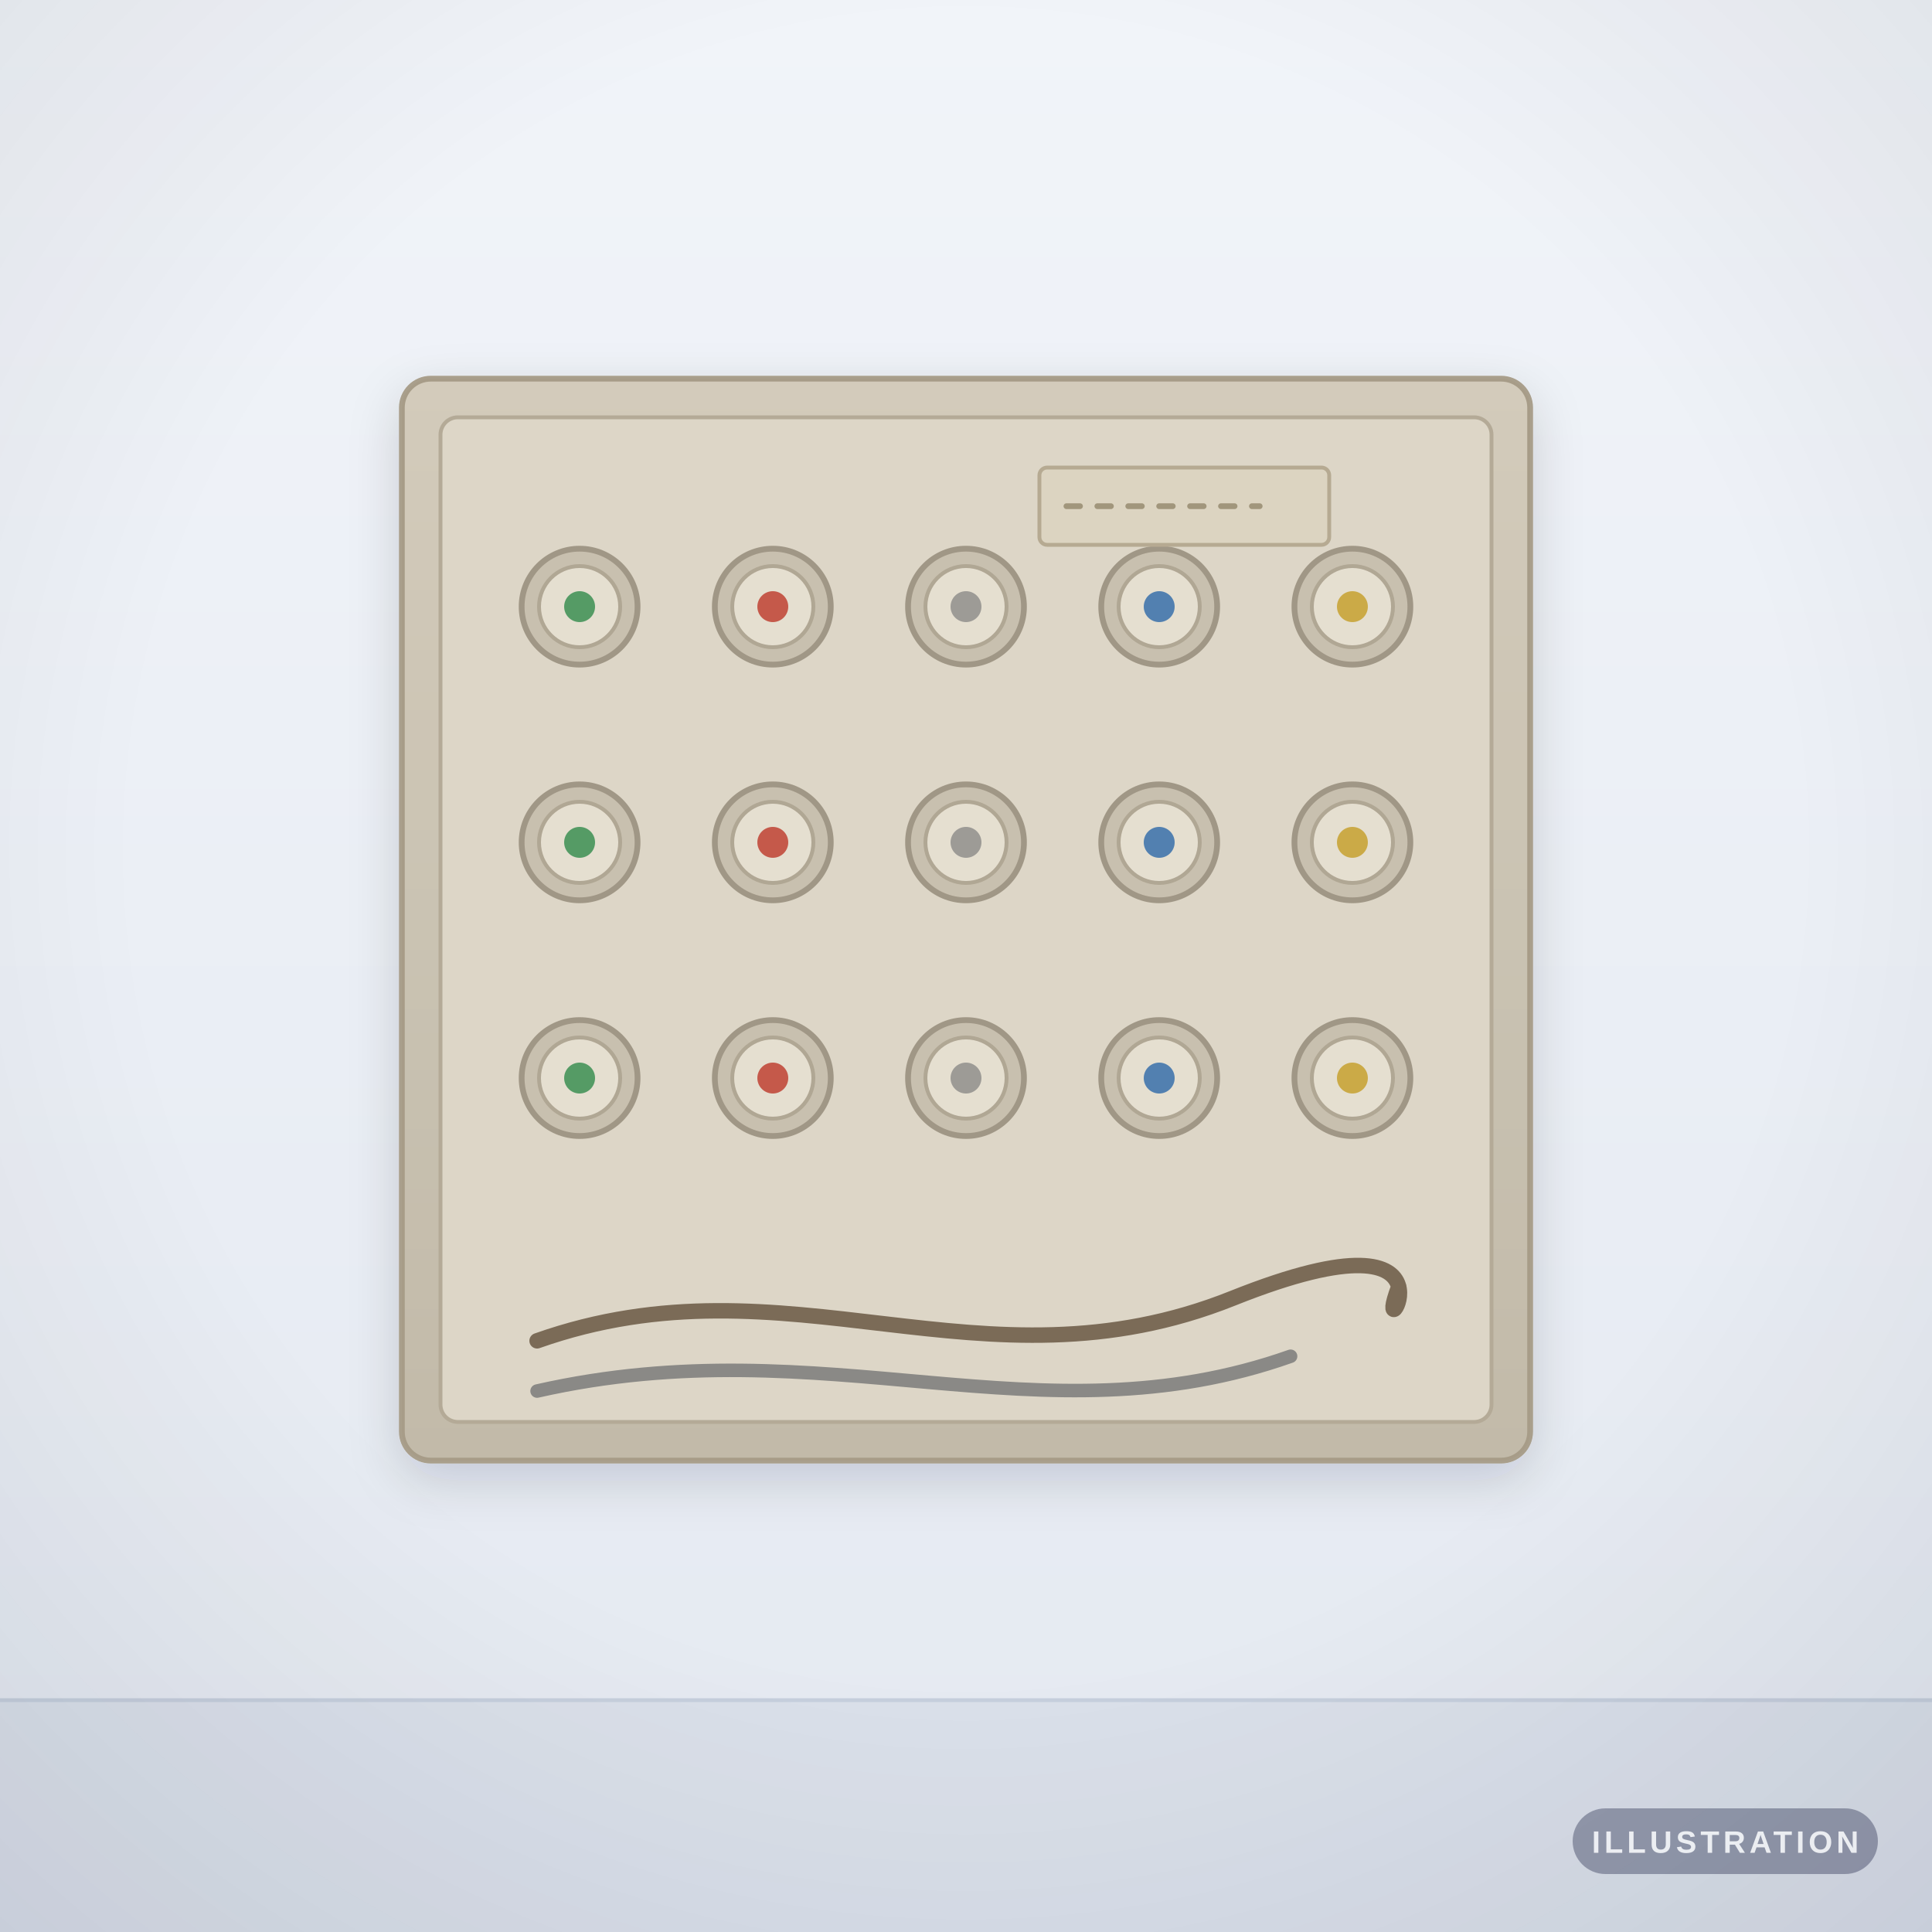
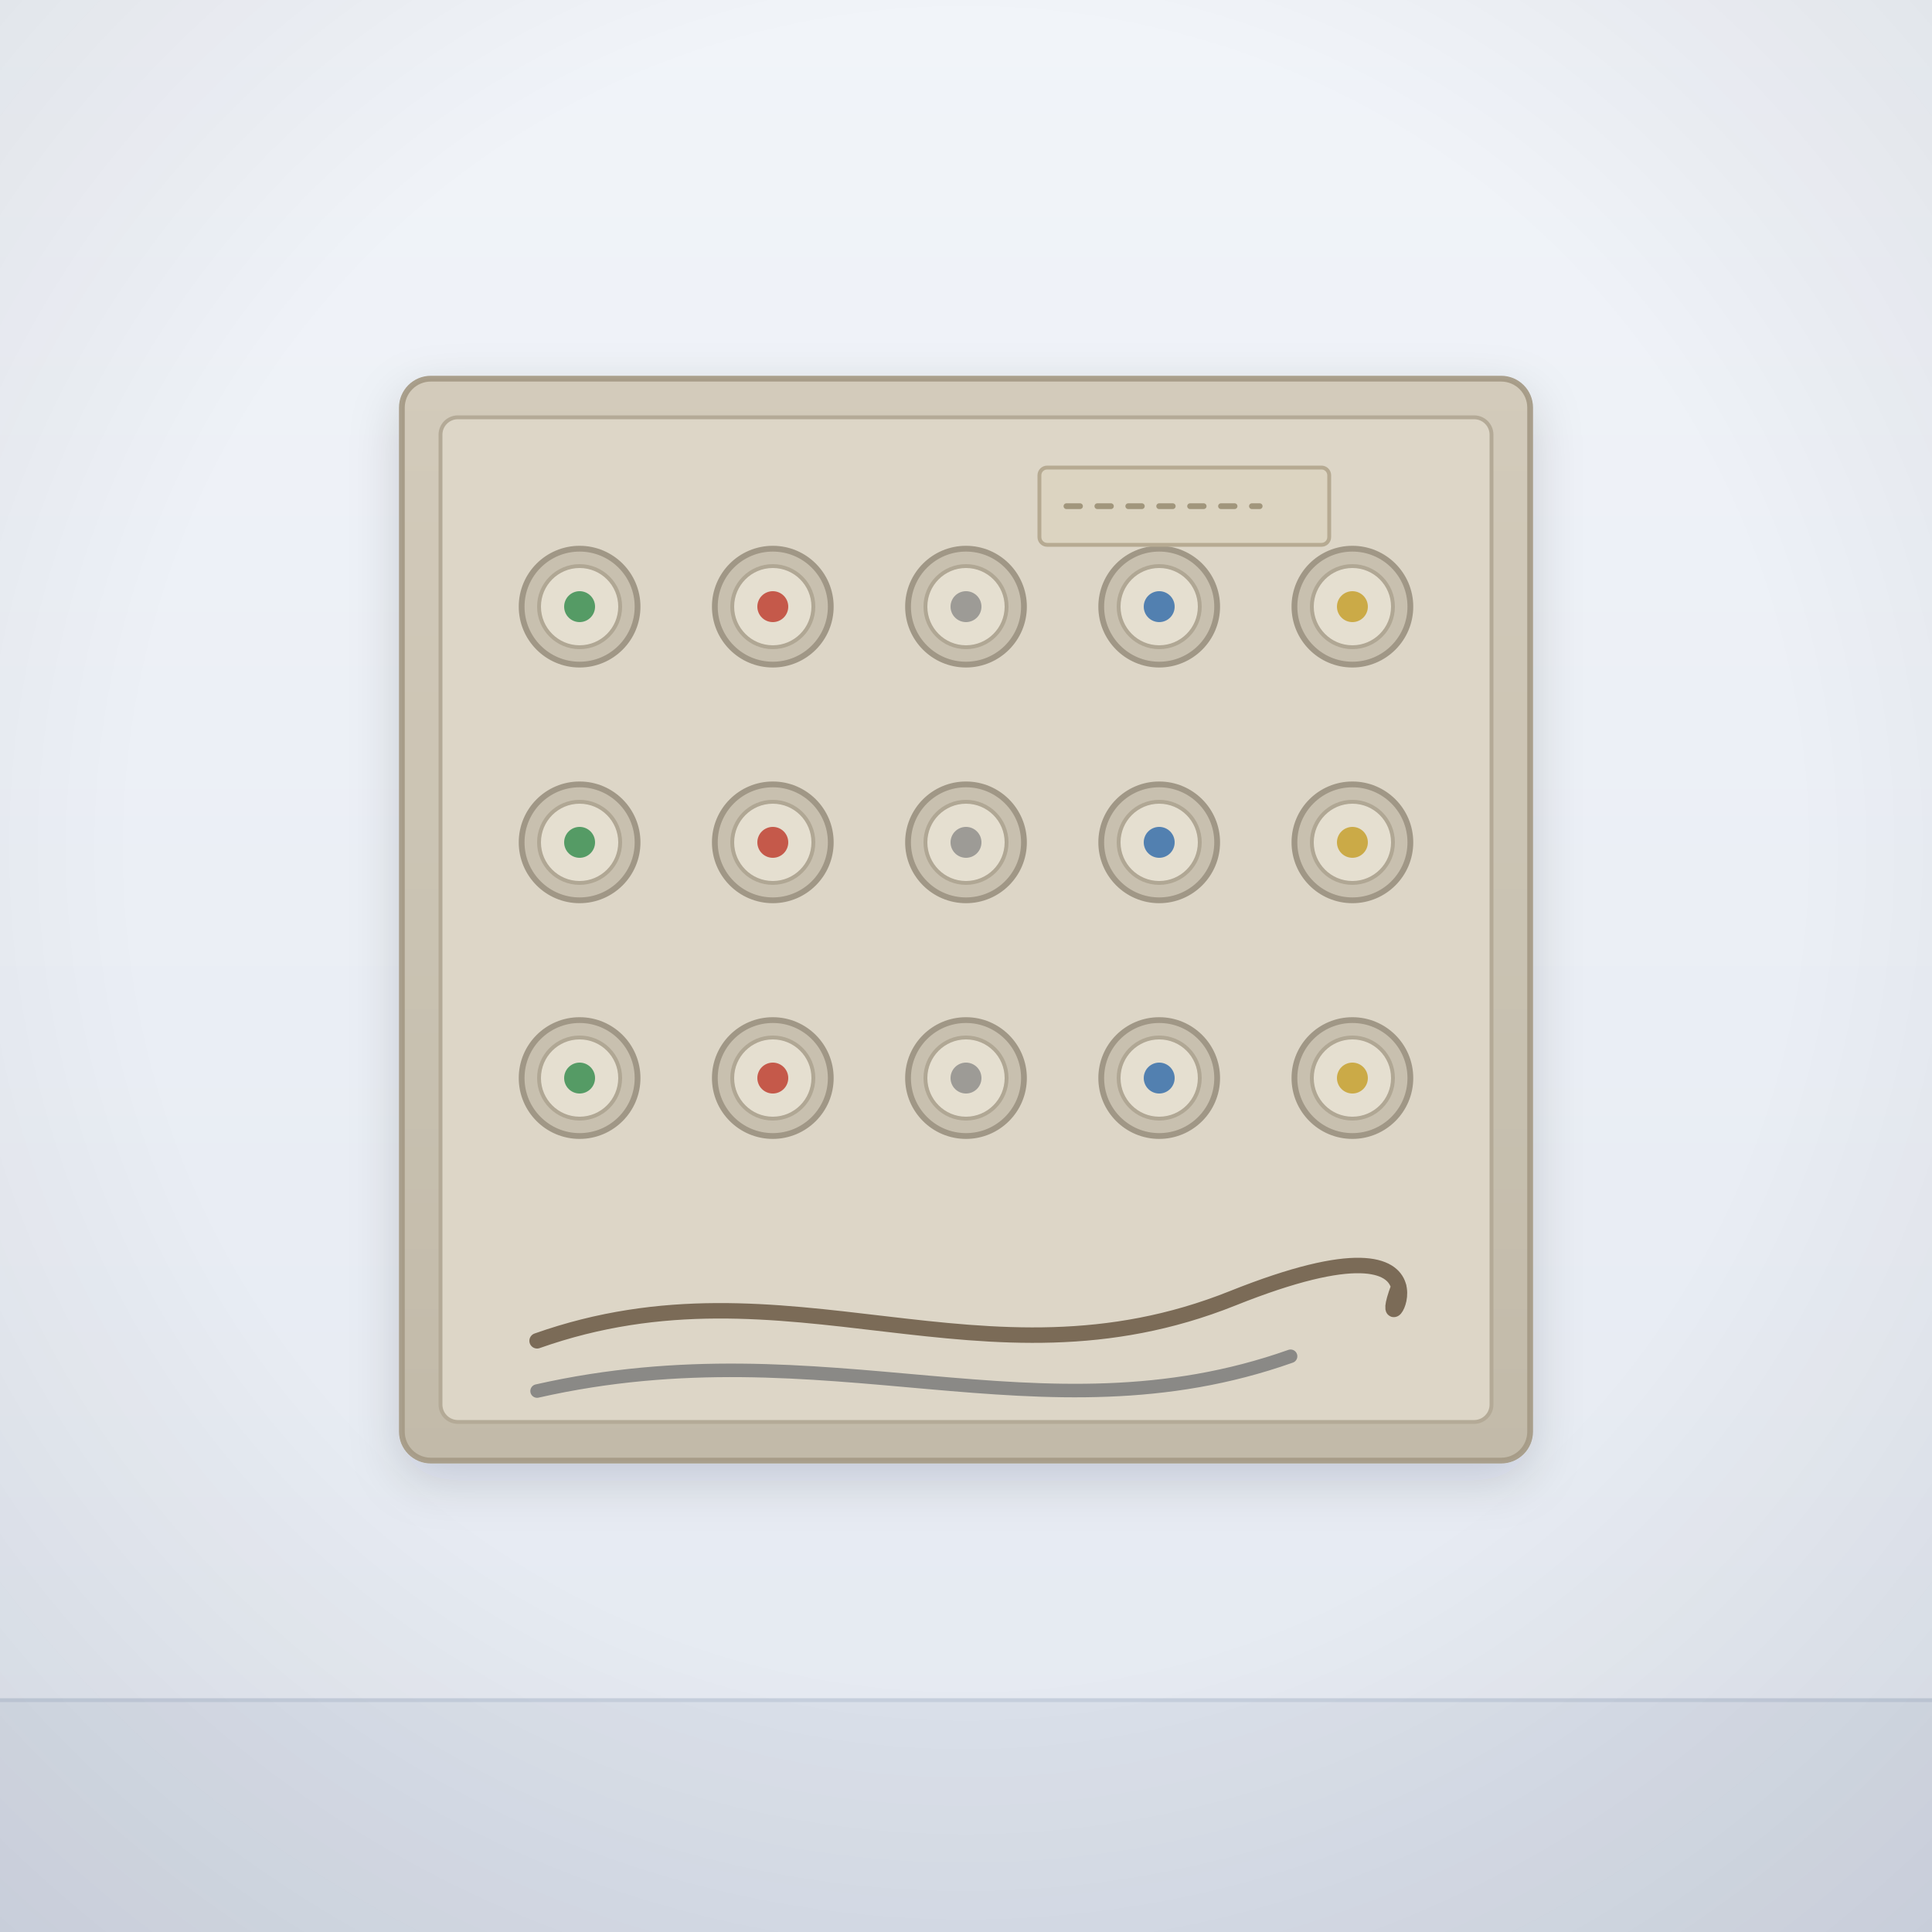
<svg xmlns="http://www.w3.org/2000/svg" viewBox="0 0 1000 1000" width="1000" height="1000" role="img">
  <defs>
    <linearGradient id="v" x1="0" y1="0" x2="0" y2="1">
      <stop offset="0" stop-color="#f1f4f9" />
      <stop offset="1" stop-color="#e4e9f1" />
    </linearGradient>
    <linearGradient id="r" x1="0" y1="0" x2="0" y2="1">
      <stop offset="0" stop-color="#e7ecf4" />
      <stop offset="1" stop-color="#d2dae6" />
    </linearGradient>
    <linearGradient id="g" x1="0" y1="0" x2="0" y2="1">
      <stop offset="0" stop-color="#d8d1c3" />
      <stop offset="1" stop-color="#c6bfb0" />
    </linearGradient>
    <linearGradient id="n" x1="0" y1="0" x2="0" y2="1">
      <stop offset="0" stop-color="#ffffff" />
      <stop offset="1" stop-color="#f4f7fb" />
    </linearGradient>
    <radialGradient id="vg" cx="0.5" cy="0.44" r="0.76">
      <stop offset="0.56" stop-color="#000" stop-opacity="0" />
      <stop offset="1" stop-color="#0b1030" stop-opacity="0.09" />
    </radialGradient>
    <filter id="s" x="-20%" y="-20%" width="140%" height="140%">
      <feDropShadow dx="0" dy="9" stdDeviation="13" flood-color="#0b1030" flood-opacity="0.15" />
    </filter>
  </defs>
  <rect width="1000" height="1000" fill="url(#v)" />
  <rect y="880" width="1000" height="120" fill="#dae0ea" />
  <line x1="0" y1="880" x2="1000" y2="880" stroke="#c6cfdd" stroke-width="2" />
  <g filter="url(#s)">
    <rect x="208" y="196" width="584" height="560" rx="15" fill="url(#g)" stroke="#a99f8c" stroke-width="3" />
  </g>
  <rect x="228" y="216" width="544" height="520" rx="9" fill="#e3ddd0" stroke="#b7ae9c" stroke-width="2" />
  <circle cx="300" cy="314" r="30" fill="#cdc5b6" stroke="#a2998a" stroke-width="3" />
  <circle cx="300" cy="314" r="21" fill="#ece6da" stroke="#b3aa99" stroke-width="2" />
  <circle cx="300" cy="314" r="8" fill="#2f8f4e" fill-opacity="0.82" />
  <circle cx="400" cy="314" r="30" fill="#cdc5b6" stroke="#a2998a" stroke-width="3" />
  <circle cx="400" cy="314" r="21" fill="#ece6da" stroke="#b3aa99" stroke-width="2" />
  <circle cx="400" cy="314" r="8" fill="#c0392b" fill-opacity="0.82" />
  <circle cx="500" cy="314" r="30" fill="#cdc5b6" stroke="#a2998a" stroke-width="3" />
  <circle cx="500" cy="314" r="21" fill="#ece6da" stroke="#b3aa99" stroke-width="2" />
  <circle cx="500" cy="314" r="8" fill="#8d8d8d" fill-opacity="0.82" />
  <circle cx="600" cy="314" r="30" fill="#cdc5b6" stroke="#a2998a" stroke-width="3" />
  <circle cx="600" cy="314" r="21" fill="#ece6da" stroke="#b3aa99" stroke-width="2" />
  <circle cx="600" cy="314" r="8" fill="#2b6cb0" fill-opacity="0.82" />
  <circle cx="700" cy="314" r="30" fill="#cdc5b6" stroke="#a2998a" stroke-width="3" />
  <circle cx="700" cy="314" r="21" fill="#ece6da" stroke="#b3aa99" stroke-width="2" />
  <circle cx="700" cy="314" r="8" fill="#c9a227" fill-opacity="0.82" />
  <circle cx="300" cy="436" r="30" fill="#cdc5b6" stroke="#a2998a" stroke-width="3" />
  <circle cx="300" cy="436" r="21" fill="#ece6da" stroke="#b3aa99" stroke-width="2" />
  <circle cx="300" cy="436" r="8" fill="#2f8f4e" fill-opacity="0.82" />
  <circle cx="400" cy="436" r="30" fill="#cdc5b6" stroke="#a2998a" stroke-width="3" />
  <circle cx="400" cy="436" r="21" fill="#ece6da" stroke="#b3aa99" stroke-width="2" />
  <circle cx="400" cy="436" r="8" fill="#c0392b" fill-opacity="0.82" />
  <circle cx="500" cy="436" r="30" fill="#cdc5b6" stroke="#a2998a" stroke-width="3" />
  <circle cx="500" cy="436" r="21" fill="#ece6da" stroke="#b3aa99" stroke-width="2" />
  <circle cx="500" cy="436" r="8" fill="#8d8d8d" fill-opacity="0.82" />
  <circle cx="600" cy="436" r="30" fill="#cdc5b6" stroke="#a2998a" stroke-width="3" />
  <circle cx="600" cy="436" r="21" fill="#ece6da" stroke="#b3aa99" stroke-width="2" />
  <circle cx="600" cy="436" r="8" fill="#2b6cb0" fill-opacity="0.82" />
  <circle cx="700" cy="436" r="30" fill="#cdc5b6" stroke="#a2998a" stroke-width="3" />
  <circle cx="700" cy="436" r="21" fill="#ece6da" stroke="#b3aa99" stroke-width="2" />
  <circle cx="700" cy="436" r="8" fill="#c9a227" fill-opacity="0.82" />
  <circle cx="300" cy="558" r="30" fill="#cdc5b6" stroke="#a2998a" stroke-width="3" />
  <circle cx="300" cy="558" r="21" fill="#ece6da" stroke="#b3aa99" stroke-width="2" />
  <circle cx="300" cy="558" r="8" fill="#2f8f4e" fill-opacity="0.82" />
  <circle cx="400" cy="558" r="30" fill="#cdc5b6" stroke="#a2998a" stroke-width="3" />
  <circle cx="400" cy="558" r="21" fill="#ece6da" stroke="#b3aa99" stroke-width="2" />
  <circle cx="400" cy="558" r="8" fill="#c0392b" fill-opacity="0.82" />
  <circle cx="500" cy="558" r="30" fill="#cdc5b6" stroke="#a2998a" stroke-width="3" />
  <circle cx="500" cy="558" r="21" fill="#ece6da" stroke="#b3aa99" stroke-width="2" />
  <circle cx="500" cy="558" r="8" fill="#8d8d8d" fill-opacity="0.82" />
  <circle cx="600" cy="558" r="30" fill="#cdc5b6" stroke="#a2998a" stroke-width="3" />
  <circle cx="600" cy="558" r="21" fill="#ece6da" stroke="#b3aa99" stroke-width="2" />
  <circle cx="600" cy="558" r="8" fill="#2b6cb0" fill-opacity="0.82" />
  <circle cx="700" cy="558" r="30" fill="#cdc5b6" stroke="#a2998a" stroke-width="3" />
  <circle cx="700" cy="558" r="21" fill="#ece6da" stroke="#b3aa99" stroke-width="2" />
  <circle cx="700" cy="558" r="8" fill="#c9a227" fill-opacity="0.82" />
  <rect x="538" y="242" width="150" height="40" rx="4" fill="#e2dbc9" stroke="#b9ae97" stroke-width="2" />
  <line x1="552" y1="262" x2="652" y2="262" stroke="#a3987f" stroke-width="3" stroke-linecap="round" stroke-dasharray="7 9" />
  <path d="M278 694 C 408 648, 508 724, 638 672 S 708 708, 724 666" fill="none" stroke="#7a6a58" stroke-width="8" stroke-linecap="round" />
  <path d="M278 720 C 428 686, 538 748, 668 702" fill="none" stroke="#8a8a8a" stroke-width="7" stroke-linecap="round" />
  <rect x="208" y="196" width="584" height="560" rx="15" fill="#8a7a52" fill-opacity="0.07" />
  <rect width="1000" height="1000" fill="url(#vg)" />
-   <g opacity="0.6">
-     <rect x="814" y="936" width="158" height="34" rx="17" fill="#090b32" fill-opacity="0.55" />
-     <text x="893" y="959" font-family="Outfit, Arial, sans-serif" font-size="16" font-weight="600" letter-spacing="2" fill="#fff" text-anchor="middle">ILLUSTRATION</text>
-   </g>
</svg>
